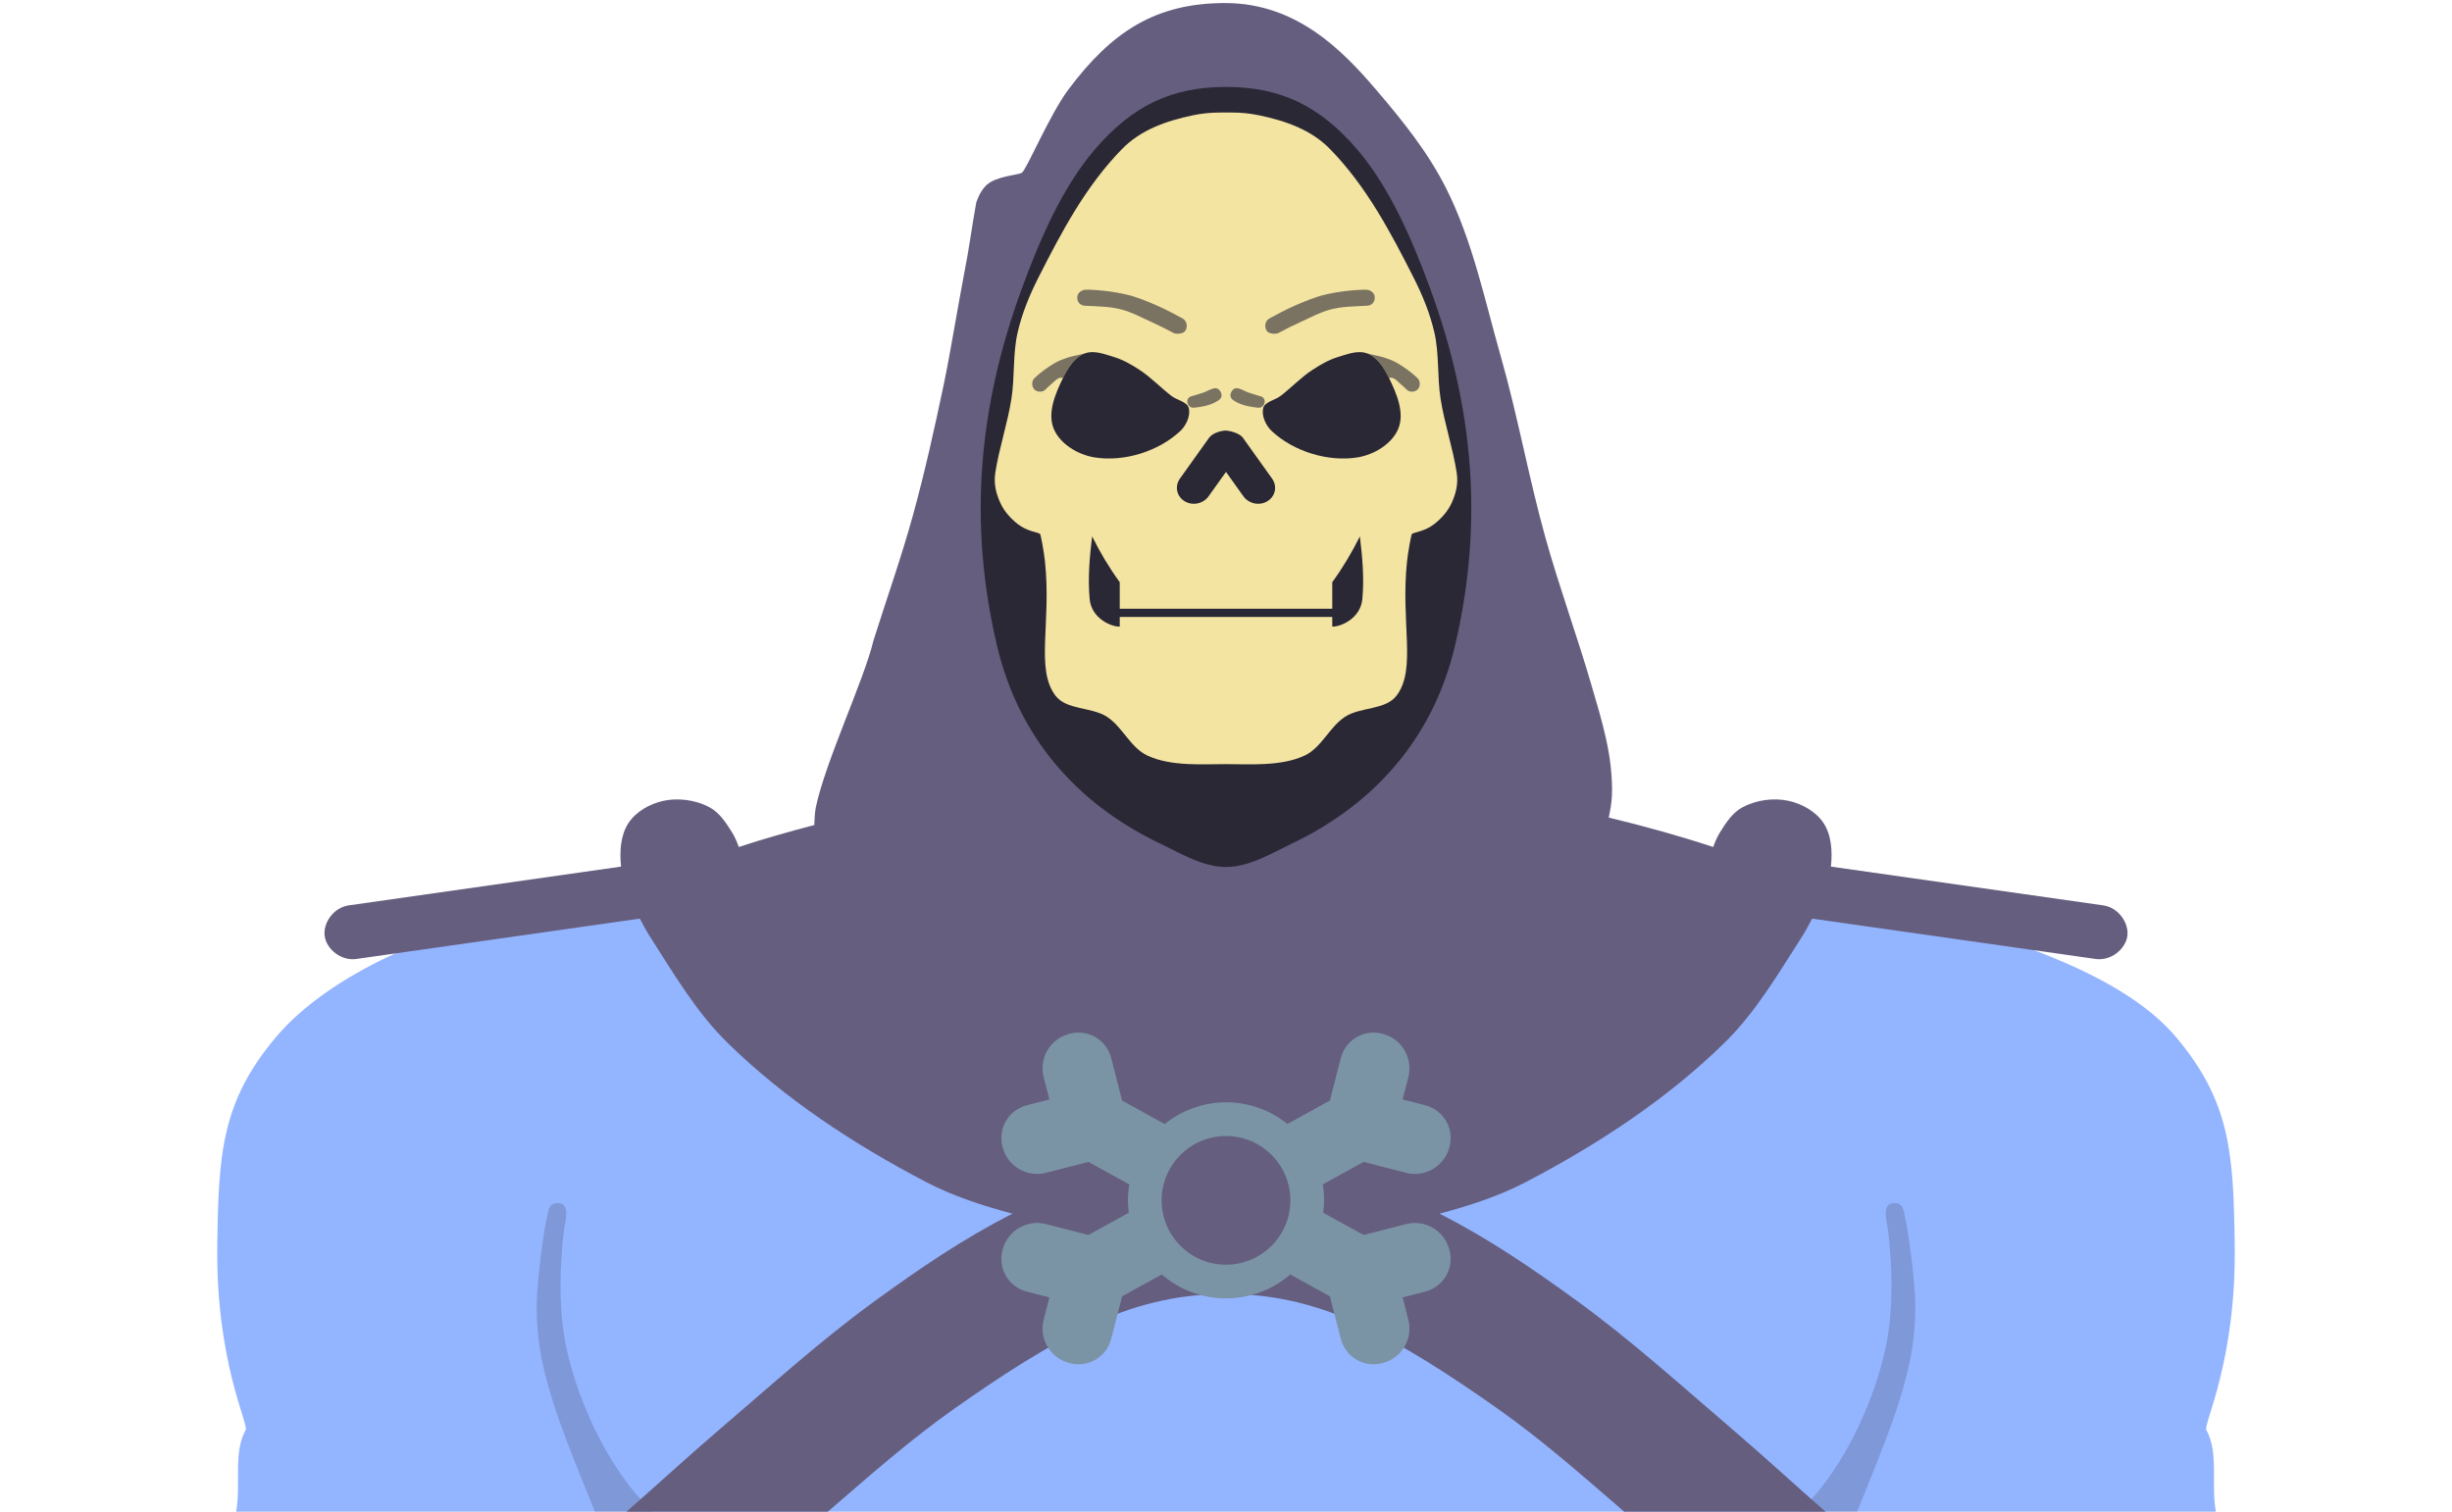
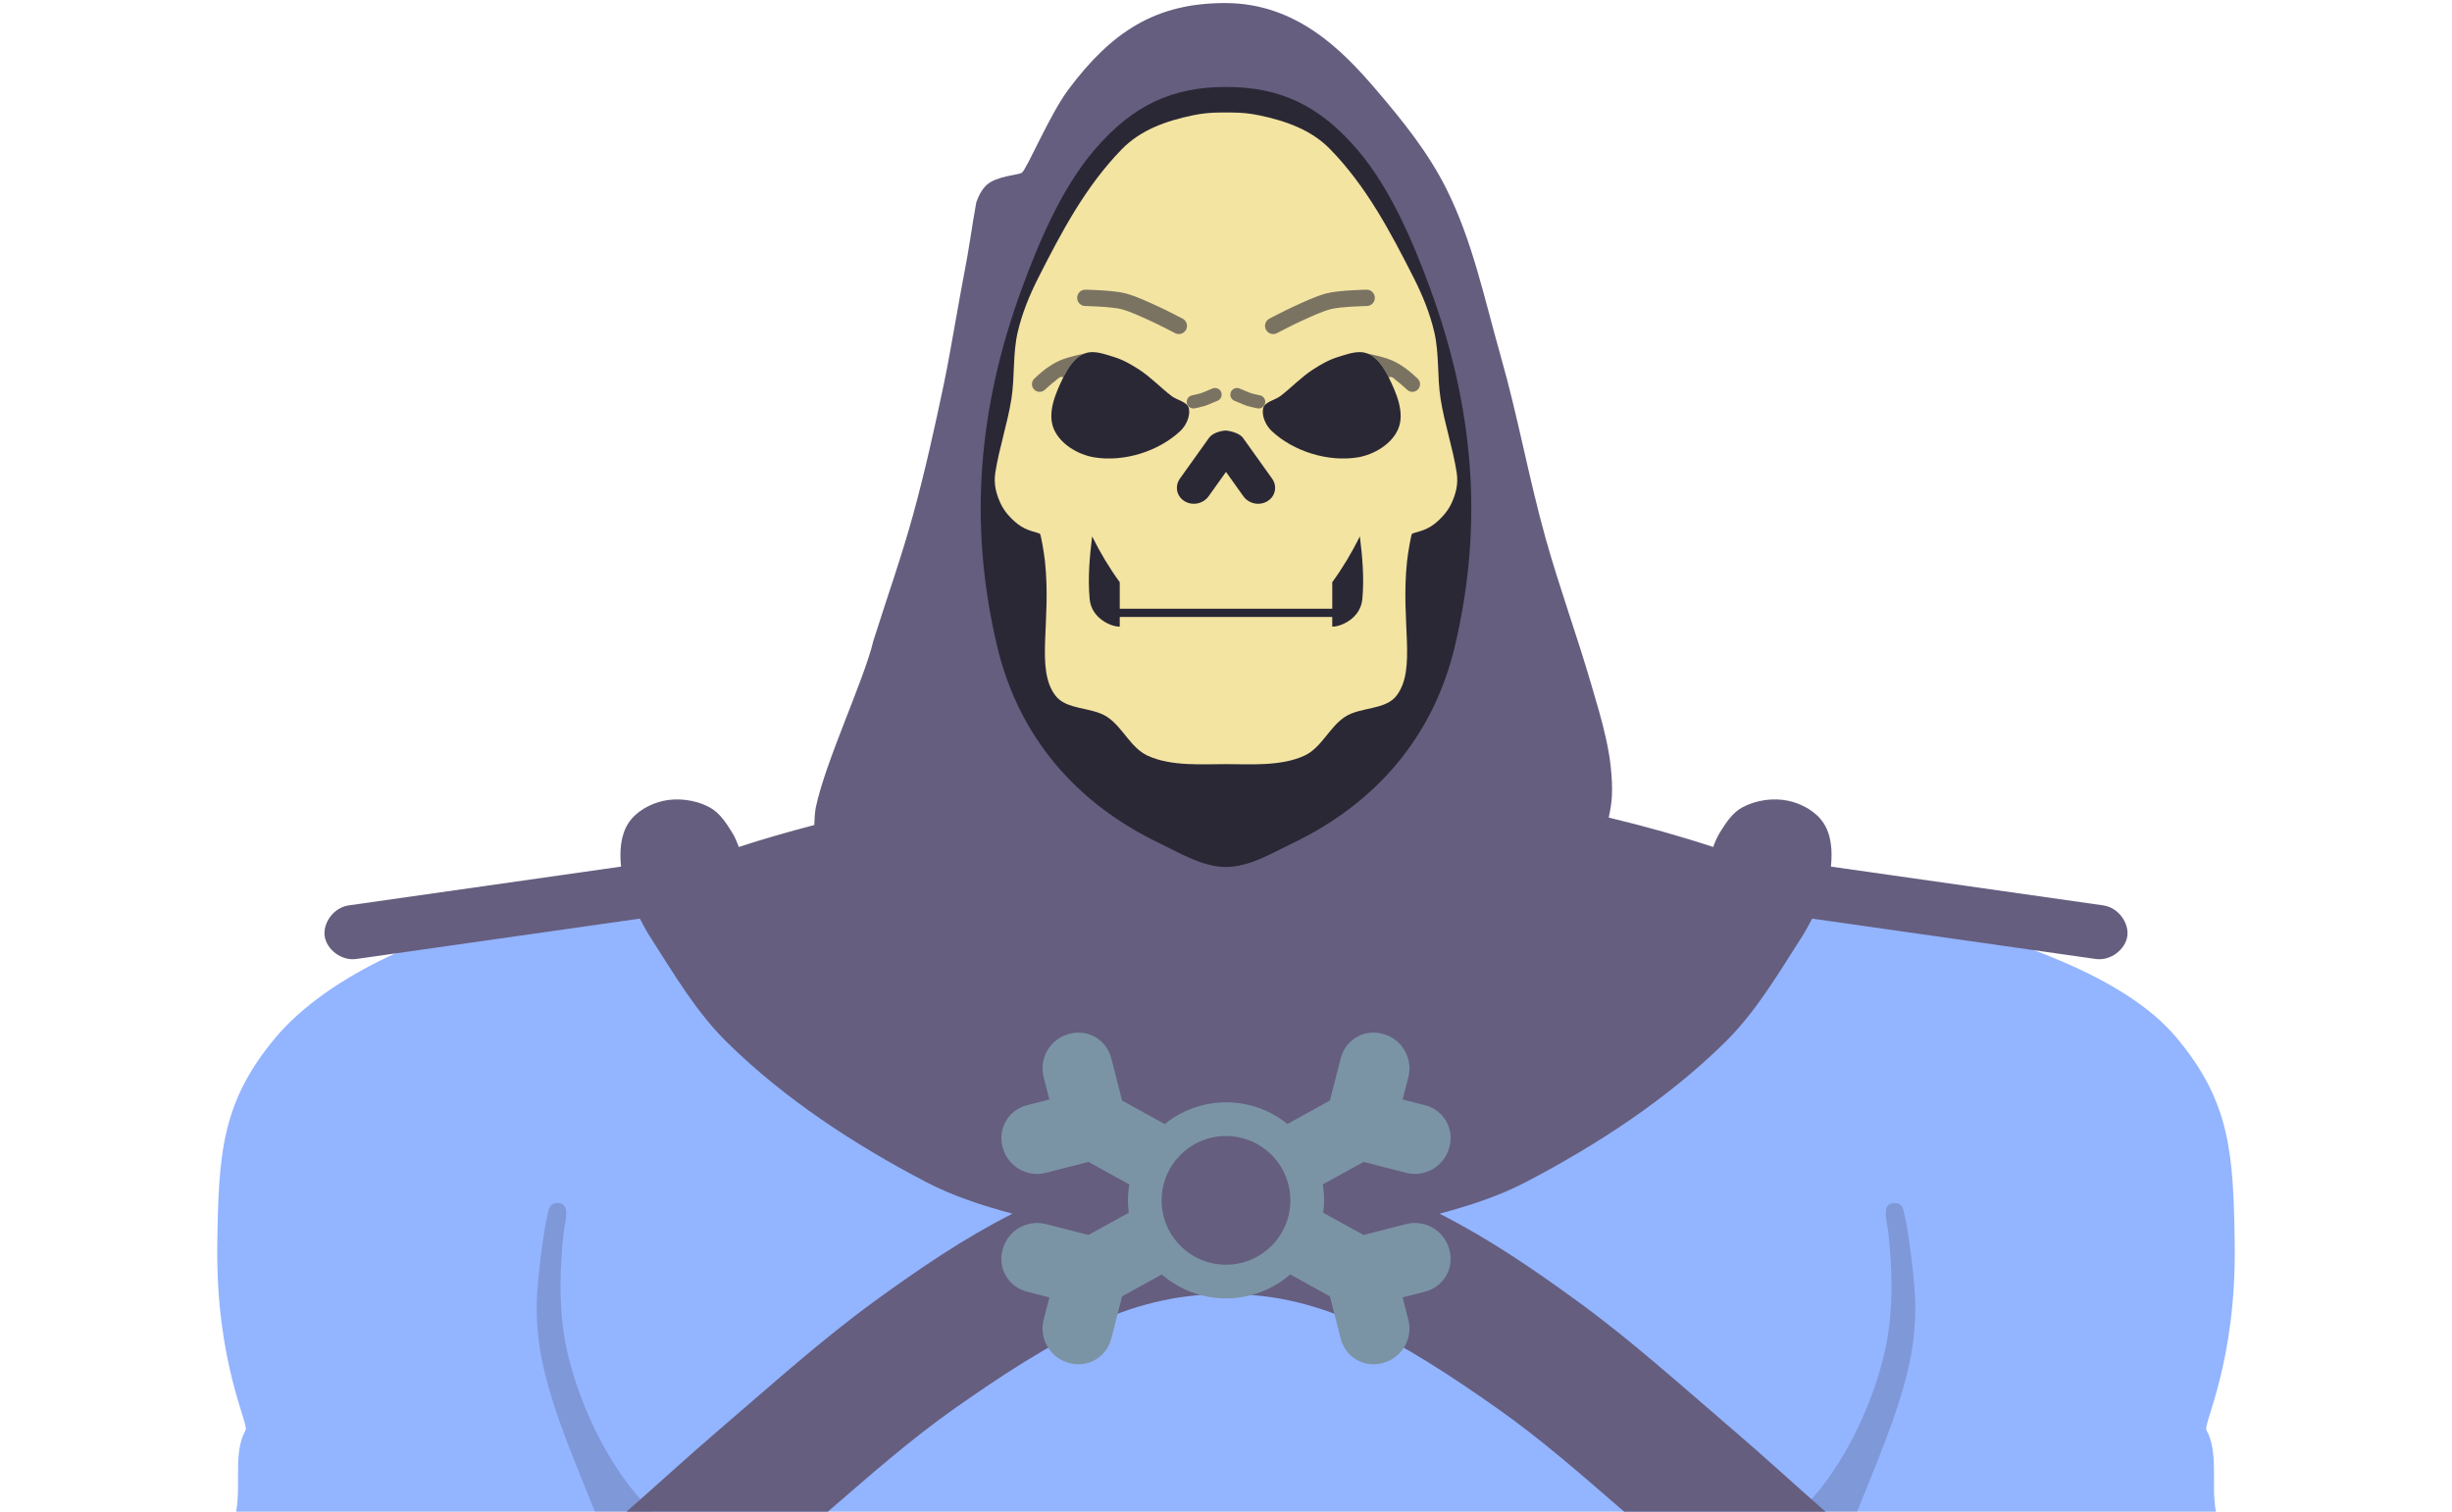
<svg xmlns="http://www.w3.org/2000/svg" version="1.1" width="1200" height="740" style="clip-rule:evenodd;fill-rule:evenodd;image-rendering:optimizeQuality;shape-rendering:geometricPrecision;text-rendering:geometricPrecision" id="svg64" xml:space="preserve">
  <defs id="defs1">
    <linearGradient id="swatch42">
      <stop style="stop-color:#65f97f;stop-opacity:1;" offset="0" id="stop42" />
    </linearGradient>
    <linearGradient id="swatch41">
      <stop style="stop-color:#000000;stop-opacity:1;" offset="0" id="stop41" />
    </linearGradient>
    <linearGradient id="swatch40">
      <stop style="stop-color:#000000;stop-opacity:1;" offset="0" id="stop40" />
    </linearGradient>
    <linearGradient id="swatch39">
      <stop style="stop-color:#65f97f;stop-opacity:1;" offset="0" id="stop39" />
    </linearGradient>
    <linearGradient id="swatch38">
      <stop style="stop-color:#655e7f;stop-opacity:1;" offset="0" id="stop38" />
    </linearGradient>
    <linearGradient id="swatch37">
      <stop style="stop-color:#655e7f;stop-opacity:1;" offset="0" id="stop37" />
    </linearGradient>
    <linearGradient id="swatch7">
      <stop style="stop-color:#2b2836;stop-opacity:1;" offset="0" id="stop7" />
    </linearGradient>
    <linearGradient id="swatch5">
      <stop style="stop-color:#f3e4a2;stop-opacity:1;" offset="0" id="stop5" />
    </linearGradient>
    <linearGradient id="swatch4">
      <stop style="stop-color:#7b94a5;stop-opacity:1;" offset="0" id="stop4" />
    </linearGradient>
    <linearGradient id="swatch2">
      <stop style="stop-color:#655e7f;stop-opacity:1;" offset="0" id="stop2" />
    </linearGradient>
    <linearGradient id="swatch1">
      <stop style="stop-color:#93b4ff;stop-opacity:1;" offset="0" id="stop1" />
    </linearGradient>
    <clipPath clipPathUnits="userSpaceOnUse" id="clipPath31">
      <rect style="fill:#f36a66;fill-rule:nonzero;stroke:#000000;stroke-width:0" id="rect32" width="241.123" height="132.229" x="489.318" y="248.194" ry="2.875" />
    </clipPath>
  </defs>
  <path id="path2" style="clip-rule:evenodd;display:inline;opacity:1;fill:#93b4ff;fill-opacity:1;fill-rule:evenodd;image-rendering:optimizeQuality;shape-rendering:geometricPrecision;text-rendering:geometricPrecision" d="m 436.508,423.117 c -57.136,2.871 -118.887,15.416 -175.535,23.512 -45.252,6.466 -100.049,30.03 -126.283,61.48 -26.234,31.45 -27.759,56.544 -28.357,101.391 -0.76,56.914 15.467,87.668 13.887,90.508 -6.193,11.135 -2.192,26.038 -4.646,39.992 h 968.855 c -2.455,-13.954 1.547,-28.857 -4.646,-39.992 -1.58,-2.84 14.646,-33.594 13.887,-90.508 -0.599,-44.847 -2.123,-69.94 -28.358,-101.391 -26.234,-31.45 -81.462,-47.953 -126.283,-61.48 -56.516,-17.057 -118.399,-20.641 -175.535,-23.512 -10.4,0.811 -32.486,9.532 -48.438,12.18 -43.998,7.302 -70.403,9.957 -115.055,9.957 -44.652,0 -71.057,-2.655 -115.055,-9.957 -15.951,-2.647 -38.037,-11.369 -48.438,-12.18 z" />
  <path id="path3" style="display:inline;opacity:0.2;fill:#2b2836" d="m 273.561,588.959 c -5.611,-0.542 -5.122,4.833 -5.926,7.258 -0.804,2.425 -4.995,29.354 -4.969,44.17 0.018,9.823 1.167,19.706 3.398,29.271 5.654,24.244 15.936,47.221 25.094,70.342 h 28.27 c -23.17,-21.738 -38.091,-58.145 -42.781,-82.885 -4.69,-24.74 -0.935,-52.576 -0.49,-55.861 0.444,-3.286 3.016,-11.753 -2.596,-12.295 z m 652.879,0 c -5.611,0.542 -3.04,9.009 -2.596,12.295 0.444,3.286 4.2,31.121 -0.49,55.861 -4.69,24.74 -19.611,61.147 -42.781,82.885 h 28.27 c 9.157,-23.121 19.44,-46.098 25.094,-70.342 2.231,-9.566 3.381,-19.449 3.398,-29.271 0.026,-14.816 -4.165,-41.745 -4.969,-44.17 -0.804,-2.425 -0.315,-7.8 -5.926,-7.258 z" />
  <path id="path55" style="display:inline;opacity:1;fill:#655e7f;fill-rule:nonzero;stroke-width:1.191" d="m 600,1.5 c -34.618,-0.153 -56.062,14.252 -77,42.146 -9.433,12.568 -20.732,39.788 -22.986,40.98 -2.038,1.078 -12.166,1.593 -16.926,5.721 -2.556,2.216 -4.137,5.482 -5.287,8.664 -2.133,11.581 -3.583,23.238 -5.926,34.834 -1.459,7.432 -2.687,14.908 -4.055,22.357 -1.947,10.608 -3.688,21.258 -5.908,31.812 -4.507,21.429 -9.238,42.834 -15.039,63.949 -5.717,20.81 -12.97,41.167 -19.455,61.75 -4.485,19.055 -23.482,59.022 -28.201,81.674 -0.578,2.772 -0.686,8.467 -0.686,8.467 -12.801,3.375 -25.265,6.908 -36.959,10.766 -0.895,-2.459 -1.9,-4.863 -3.273,-7.084 -2.904,-4.695 -6.177,-9.738 -11.047,-12.338 -7.456,-3.981 -16.03,-4.578 -22.514,-3.182 -6.62,1.425 -13.441,5.212 -17.162,10.869 -3.963,6.025 -4.386,14.089 -3.629,21.336 l -133.264,18.98 c -7.564,1.077 -12.686,8.751 -11.787,15.062 0.899,6.311 7.959,12.249 15.523,11.172 l 138.711,-19.754 c 1.565,2.852 3.002,5.736 4.748,8.457 11.621,18.108 22.658,37.095 38.006,52.176 28.276,27.783 62.209,49.956 97.34,68.32 13.298,6.952 27.723,11.575 42.266,15.494 -24.367,12.373 -45.712,27.04 -67.168,42.621 -26.609,19.323 -51.046,41.484 -76.041,62.854 C 336.831,712.815 321.703,726.796 306.596,740 h 98.549 c 20.604,-17.807 40.427,-35.328 62.344,-50.742 22.256,-15.652 45.178,-30.789 69.898,-42.156 10.192,-4.687 20.98,-8.227 31.951,-10.564 10.047,-2.141 20.39,-3.092 30.662,-3.092 10.273,0 20.615,0.951 30.662,3.092 10.971,2.337 21.76,5.878 31.951,10.564 24.72,11.368 47.642,26.504 69.898,42.156 21.917,15.414 41.739,32.936 62.344,50.742 h 98.549 c -15.107,-13.204 -30.235,-27.185 -45.686,-40.395 -24.995,-21.37 -49.432,-43.53 -76.041,-62.854 -21.456,-15.581 -42.801,-30.249 -67.168,-42.621 14.543,-3.919 28.968,-8.543 42.266,-15.494 35.131,-18.364 69.064,-40.537 97.34,-68.32 15.348,-15.08 26.385,-34.067 38.006,-52.176 1.746,-2.721 3.183,-5.605 4.748,-8.457 l 138.711,19.754 c 7.564,1.077 14.624,-4.86 15.523,-11.172 0.899,-6.312 -4.223,-13.985 -11.787,-15.062 L 896.053,424.223 c 0.757,-7.247 0.334,-15.311 -3.629,-21.336 -3.721,-5.657 -10.543,-9.444 -17.162,-10.869 -7.409,-1.595 -15.828,-0.388 -22.514,3.182 -4.87,2.6 -8.143,7.643 -11.047,12.338 -1.374,2.221 -2.378,4.625 -3.273,7.084 -15.974,-5.269 -33.105,-10.062 -51.123,-14.408 0.732,-3.402 1.352,-6.829 1.541,-10.293 0.269,-4.929 -0.072,-9.889 -0.586,-14.799 -0.486,-4.647 -1.349,-9.254 -2.357,-13.816 -1.979,-8.955 -4.66,-17.744 -7.232,-26.547 -7.016,-24.011 -15.642,-47.541 -22.363,-71.637 -8.166,-29.274 -13.468,-59.304 -21.801,-88.531 -7.911,-27.746 -13.776,-56.545 -26.736,-82.322 C 698.839,74.505 686.629,59.313 673.225,43.646 657.044,24.736 634.618,1.653 600,1.5 Z" />
  <path id="path51" style="clip-rule:evenodd;display:inline;opacity:1;fill:#7b94a5;fill-rule:nonzero;stroke-width:0.971;image-rendering:optimizeQuality;shape-rendering:geometricPrecision;text-rendering:geometricPrecision" d="m 528.305,505.494 c -1.664,-0.049 -3.369,0.151 -5.07,0.627 l -0.324,0.092 c -9.074,2.541 -14.495,11.933 -12.154,21.061 l 2.809,10.951 -10.979,2.814 c -9.127,2.34 -14.429,11.53 -11.889,20.604 l 0.09,0.324 c 2.541,9.074 11.935,14.495 21.062,12.154 l 10.244,-2.627 10.58,-2.713 20.021,11.037 A 48,48 0 0 0 552,587.605 a 48,48 0 0 0 0.434,6.057 l -19.76,10.893 -10.58,-2.713 -10.244,-2.627 c -9.127,-2.34 -18.522,3.081 -21.062,12.154 l -0.09,0.324 c -2.541,9.074 2.761,18.263 11.889,20.604 l 10.979,2.814 -2.809,10.951 c -2.34,9.127 3.081,18.52 12.154,21.061 l 0.324,0.092 c 1.701,0.476 3.407,0.676 5.07,0.627 7.209,-0.211 13.632,-5.102 15.533,-12.518 l 2.996,-11.682 2.324,-9.066 19.406,-10.697 A 48,48 0 0 0 600,635.605 48,48 0 0 0 631.436,623.879 l 19.406,10.697 2.324,9.066 2.996,11.682 c 1.902,7.416 8.325,12.307 15.533,12.518 1.664,0.049 3.369,-0.151 5.07,-0.627 l 0.324,-0.092 c 9.074,-2.541 14.495,-11.933 12.154,-21.061 l -2.809,-10.951 10.979,-2.814 c 9.127,-2.34 14.429,-11.53 11.889,-20.604 l -0.09,-0.324 c -2.541,-9.074 -11.935,-14.495 -21.062,-12.154 l -10.244,2.627 -10.58,2.713 -19.76,-10.893 A 48,48 0 0 0 648,587.605 a 48,48 0 0 0 -0.652,-7.811 l 19.979,-11.014 10.58,2.713 10.244,2.627 c 9.127,2.34 18.522,-3.081 21.062,-12.154 l 0.09,-0.324 c 2.541,-9.074 -2.761,-18.263 -11.889,-20.604 l -10.979,-2.814 2.809,-10.951 c 2.34,-9.127 -3.081,-18.52 -12.154,-21.061 l -0.324,-0.092 c -1.701,-0.476 -3.407,-0.676 -5.07,-0.627 -7.209,0.211 -13.632,5.102 -15.533,12.518 l -2.996,11.682 -2.324,9.066 -20.766,11.447 A 48,48 0 0 0 600,539.605 48,48 0 0 0 570.006,550.252 l -20.848,-11.492 -2.324,-9.066 -2.996,-11.682 c -1.902,-7.416 -8.325,-12.307 -15.533,-12.518 z" />
  <circle style="clip-rule:evenodd;display:inline;opacity:1;fill:#655e7f;fill-rule:nonzero;image-rendering:optimizeQuality;shape-rendering:geometricPrecision;text-rendering:geometricPrecision" id="path52" cx="600" cy="587.605" r="31.5" />
  <path id="path9" style="clip-rule:evenodd;display:inline;opacity:1;fill:#2b2836;fill-opacity:1;fill-rule:evenodd;stroke-width:1.221;image-rendering:optimizeQuality;shape-rendering:geometricPrecision;text-rendering:geometricPrecision" d="m 600,42.563 c -26.161,0 -45.644,8.76 -64.592,31.055 -15.841,18.639 -26.841,44.501 -35.293,67.527 -21.276,57.963 -26.406,115.122 -12.074,175.406 10.525,44.273 38.84,76.831 79.555,96.314 10.191,4.877 21.059,11.549 32.404,11.549 11.345,0 22.213,-6.672 32.404,-11.549 40.714,-19.483 69.029,-52.041 79.555,-96.314 C 726.291,256.266 721.161,199.107 699.885,141.145 691.432,118.118 680.433,92.256 664.592,73.617 645.644,51.323 626.161,42.563 600,42.563 Z" />
  <path id="path1" style="clip-rule:evenodd;display:inline;opacity:1;fill:#f3e4a2;fill-opacity:1;fill-rule:evenodd;stroke-width:1.221;image-rendering:optimizeQuality;shape-rendering:geometricPrecision;text-rendering:geometricPrecision" d="m 597,55.088 c -4.492,0 -8.796,0.435 -13.18,1.352 -13.042,2.728 -25.493,7.064 -34.762,16.564 -17.823,18.269 -29.583,40.634 -40.898,62.953 -4.298,8.478 -7.958,17.405 -10.105,26.664 -2.455,10.587 -1.376,21.723 -3.045,32.463 -1.896,12.202 -5.99,24.019 -7.895,36.195 -0.9,5.754 0.417,10.443 2.533,15.08 1.816,3.978 4.933,7.388 8.35,10.117 4.54,3.627 9.934,4.071 10.979,4.861 0.403,0.305 1.947,8.951 2.43,13.496 3.192,30.078 -4.725,52.465 5.037,65.574 5.459,7.33 17.678,5.498 25.328,10.498 7.643,4.995 11.49,15.104 19.764,18.965 11.687,5.454 27.334,4.142 38.465,4.188 11.131,-0.045 26.777,1.266 38.465,-4.188 8.274,-3.861 12.121,-13.97 19.764,-18.965 7.65,-5 19.869,-3.168 25.328,-10.498 9.763,-13.109 1.845,-35.496 5.037,-65.574 0.482,-4.545 2.027,-13.191 2.43,-13.496 1.045,-0.79 6.438,-1.234 10.979,-4.861 3.416,-2.729 6.534,-6.139 8.35,-10.117 2.117,-4.637 3.433,-9.326 2.533,-15.08 -1.904,-12.176 -5.999,-23.993 -7.895,-36.195 -1.668,-10.74 -0.589,-21.875 -3.045,-32.463 -2.147,-9.259 -5.807,-18.186 -10.105,-26.664 C 680.524,113.638 668.765,91.273 650.941,73.004 641.672,63.503 629.221,59.167 616.18,56.439 611.796,55.522 607.492,55.088 603,55.088 h -3 z M 534.428,172.379 c 3.635,-0.062 7.485,1.392 10.986,2.461 4.338,1.324 8.343,3.664 12.146,6.135 5.696,3.7 10.401,8.747 15.789,12.883 2.772,2.128 7.826,2.775 8.502,6.135 0.751,3.731 -1.367,8.351 -4.25,11.041 -10.684,9.97 -27.472,15.176 -41.904,12.883 -8.068,-1.282 -16.961,-6.542 -20.039,-14.109 -3.191,-7.847 0.931,-17.379 4.67,-24.98 2.331,-4.738 5.614,-9.957 10.559,-11.809 1.143,-0.428 2.329,-0.618 3.541,-0.639 z m 131.145,0 c 1.212,0.021 2.398,0.211 3.541,0.639 4.945,1.851 8.228,7.071 10.559,11.809 3.739,7.601 7.861,17.133 4.67,24.98 -3.078,7.567 -11.971,12.827 -20.039,14.109 -14.432,2.294 -31.22,-2.913 -41.904,-12.883 -2.883,-2.69 -5.001,-7.31 -4.25,-11.041 0.676,-3.359 5.73,-4.007 8.502,-6.135 5.388,-4.136 10.093,-9.183 15.789,-12.883 3.804,-2.471 7.808,-4.811 12.146,-6.135 3.501,-1.069 7.352,-2.523 10.986,-2.461 z m -65.574,38.389 H 600 c 0,0 -0.83,0.01 0.002,0 0.832,-0.011 6.401,0.902 8.314,3.582 l 14.227,19.926 c 2.654,3.717 1.663,8.643 -2.221,11.045 -3.884,2.402 -9.149,1.344 -11.803,-2.373 L 600,231.014 l -8.52,11.934 c -2.654,3.717 -7.919,4.775 -11.803,2.373 -3.884,-2.402 -4.874,-7.328 -2.221,-11.045 l 14.227,-19.926 c 1.914,-2.68 6.563,-3.604 8.314,-3.582 z m -65.514,51.799 C 538.345,270.382 542.955,278.093 548,285 v 13 h 52 52 v -13 c 5.045,-6.907 9.655,-14.618 13.516,-22.434 1.207,9.999 2.183,20.26 1.215,30.672 -0.916,9.853 -11.134,13.717 -14.73,13.498 V 302 h -52 -52 v 4.736 c -3.596,0.219 -13.814,-3.645 -14.73,-13.498 -0.968,-10.412 0.008,-20.672 1.215,-30.672 z" />
-   <path style="clip-rule:evenodd;display:inline;opacity:0.6;fill:#2b2836;fill-rule:evenodd;image-rendering:optimizeQuality;shape-rendering:geometricPrecision;text-rendering:geometricPrecision" d="m 529.733,141.8 c 6.269,-0.109 14.478,0.75 21.504,2.376 5.142,1.19 10.053,3.267 14.902,5.351 4.305,1.85 9.868,4.878 12.551,6.33 2.419,1.309 2.541,4.354 1.393,6.091 -1.083,1.639 -4.634,1.674 -5.799,1.044 -3.97,-2.146 -7.291,-3.783 -11.029,-5.483 -4.827,-2.195 -9.557,-4.789 -14.7,-6.08 -5.733,-1.44 -10.903,-1.402 -17.645,-1.767 -1.72,-0.093 -3.709,-1.258 -3.717,-3.976 -0.008,-2.718 2.761,-3.871 4.075,-3.871 7.252,0 -1.534,-0.015 -1.534,-0.015 z m 140.534,0 c -6.269,-0.109 -14.478,0.75 -21.504,2.376 -5.142,1.19 -10.053,3.267 -14.902,5.351 -4.305,1.85 -9.868,4.878 -12.551,6.33 -2.419,1.309 -2.541,4.354 -1.393,6.091 1.083,1.639 4.634,1.674 5.799,1.044 3.97,-2.146 7.291,-3.783 11.029,-5.483 4.827,-2.195 9.557,-4.789 14.7,-6.08 5.733,-1.44 10.903,-1.402 17.645,-1.767 1.72,-0.093 3.709,-1.258 3.717,-3.976 0.008,-2.718 -2.761,-3.871 -4.075,-3.871 -7.252,0 1.534,-0.015 1.534,-0.015 z" id="rect19" />
-   <path id="path25" style="clip-rule:evenodd;display:inline;opacity:0.6;fill:#2b2836;fill-rule:nonzero;stroke:#000000;stroke-width:0;image-rendering:optimizeQuality;shape-rendering:geometricPrecision;text-rendering:geometricPrecision" d="m 531.211,172.914 c -1.091,0.218 -1.461,0.362 -2.281,0.561 -2.29,0.554 -4.627,0.955 -6.859,1.707 -1.995,0.672 -3.977,1.447 -5.803,2.496 -3.551,2.04 -6.864,4.5 -9.879,7.303 -1.626,1.475 -1.535,4.143 -0.316,5.529 1.175,1.337 3.828,1.759 5.326,0.383 1.311,-1.204 2.175,-2.125 3.354,-3.082 1.265,-1.027 2.38,-2.513 3.975,-2.846 0.488,-0.102 1.011,-0.078 1.516,0.039 0.028,-0.058 0.058,-0.12 0.086,-0.178 2.331,-4.738 5.614,-9.957 10.559,-11.809 0.107,-0.04 0.216,-0.068 0.324,-0.104 z m 137.578,0 c 0.108,0.036 0.217,0.064 0.324,0.104 4.945,1.851 8.228,7.071 10.559,11.809 0.028,0.058 0.058,0.12 0.086,0.178 0.504,-0.117 1.028,-0.141 1.516,-0.039 1.595,0.333 2.71,1.818 3.975,2.846 1.178,0.957 2.043,1.878 3.354,3.082 1.498,1.376 4.151,0.954 5.326,-0.383 1.219,-1.387 1.31,-4.054 -0.316,-5.529 -3.015,-2.803 -6.328,-5.263 -9.879,-7.303 -1.826,-1.049 -3.807,-1.824 -5.803,-2.496 -2.233,-0.752 -4.569,-1.153 -6.859,-1.707 -0.821,-0.198 -1.191,-0.342 -2.281,-0.561 z m -74.096,17.121 c -0.355,0.01 -0.748,0.082 -1.182,0.229 -2.312,0.784 -2.725,1.222 -4.123,1.744 -1.189,0.444 -2.409,0.797 -3.619,1.178 -1.026,0.323 -2.161,0.651 -3.088,0.938 -1.253,0.387 -1.844,1.894 -1.578,2.988 0.338,1.388 1.391,2.758 3.518,2.447 1.236,-0.181 3.292,-0.396 4.902,-0.773 1.295,-0.303 2.581,-0.677 3.807,-1.193 1.05,-0.443 2.039,-0.959 3.012,-1.621 1.694,-1.153 1.725,-2.544 1.209,-3.752 -0.478,-1.118 -1.319,-2.227 -2.857,-2.184 z m 10.613,0 c -1.539,-0.044 -2.38,1.066 -2.857,2.184 -0.516,1.208 -0.485,2.599 1.209,3.752 0.973,0.662 1.961,1.178 3.012,1.621 1.225,0.516 2.512,0.89 3.807,1.193 1.61,0.377 3.666,0.593 4.902,0.773 2.127,0.311 3.18,-1.059 3.518,-2.447 0.266,-1.095 -0.325,-2.601 -1.578,-2.988 -0.927,-0.286 -2.062,-0.615 -3.088,-0.938 -1.211,-0.381 -2.43,-0.734 -3.619,-1.178 -1.398,-0.522 -1.811,-0.96 -4.123,-1.744 -0.433,-0.147 -0.827,-0.218 -1.182,-0.229 z" />
+   <path style="display:inline;opacity:0.6;fill:none;fill-opacity:1;stroke:#2b2836;stroke-width:8;stroke-linecap:round;stroke-linejoin:round;stroke-dasharray:none;paint-order:markers fill stroke" d="m 531.162,145.802 c 0,0 13.604,0.275 18.803,1.718 5.199,1.443 9.982,3.791 14.848,5.98 4.108,1.848 12.094,6.031 12.094,6.031 m 91.932,-13.729 c 0,0 -13.604,0.275 -18.803,1.718 -5.199,1.443 -9.982,3.791 -14.848,5.98 -4.108,1.848 -12.094,6.031 -12.094,6.031" id="path4" />
+   <g id="g59" style="display:inline;opacity:0.6">
+     <path id="path46" style="color:#000000;clip-rule:nonzero;opacity:1;fill:#2b2836;fill-rule:nonzero;stroke:none;stroke-linecap:round;stroke-linejoin:round;-inkscape-stroke:none;paint-order:markers fill stroke;shape-rendering:auto" d="m 530.693,173.1 c -1.537,0.3 -7.737,1.565 -11.82,3.285 -2.62,1.104 -4.875,2.594 -6.914,4.049 -2.448,1.747 -5.738,4.893 -5.738,4.893 -1.514,1.414 -1.594,3.787 -0.18,5.301 1.414,1.514 3.787,1.594 5.301,0.18 0,0 3.596,-3.285 4.973,-4.268 1.048,-0.748 1.871,-1.937 3.105,-2.039 0.322,-0.027 0.654,0.075 0.953,0.238 2.297,-4.651 5.515,-9.736 10.32,-11.639 z m 138.613,0 c 1.537,0.3 7.737,1.565 11.82,3.285 2.62,1.104 4.875,2.594 6.914,4.049 2.448,1.747 5.738,4.893 5.738,4.893 1.514,1.414 1.594,3.787 0.18,5.301 -1.414,1.514 -3.787,1.594 -5.301,0.18 0,0 -3.596,-3.285 -4.973,-4.268 -1.048,-0.748 -1.871,-1.937 -3.105,-2.039 -0.322,-0.027 -0.654,0.075 -0.953,0.238 -2.297,-4.651 -5.515,-9.736 -10.32,-11.639 z" />
+     <path style="clip-rule:evenodd;opacity:1;fill:none;fill-opacity:1;fill-rule:evenodd;stroke:#2b2836;stroke-width:6.5;stroke-linecap:round;stroke-linejoin:round;stroke-dasharray:none;paint-order:markers fill stroke;image-rendering:optimizeQuality;shape-rendering:geometricPrecision;text-rendering:geometricPrecision" d="m 584.036,196.704 c 0,0 3.091,-0.61 4.589,-1.086 1.275,-0.405 2.484,-0.994 3.722,-1.5 0.762,-0.311 2.281,-0.942 2.281,-0.942 m 21.336,3.528 c 0,0 -3.091,-0.61 -4.589,-1.086 -1.275,-0.405 -2.484,-0.994 -3.722,-1.5 -0.762,-0.311 -2.281,-0.942 -2.281,-0.942" id="path45" />
+   </g>
</svg>
